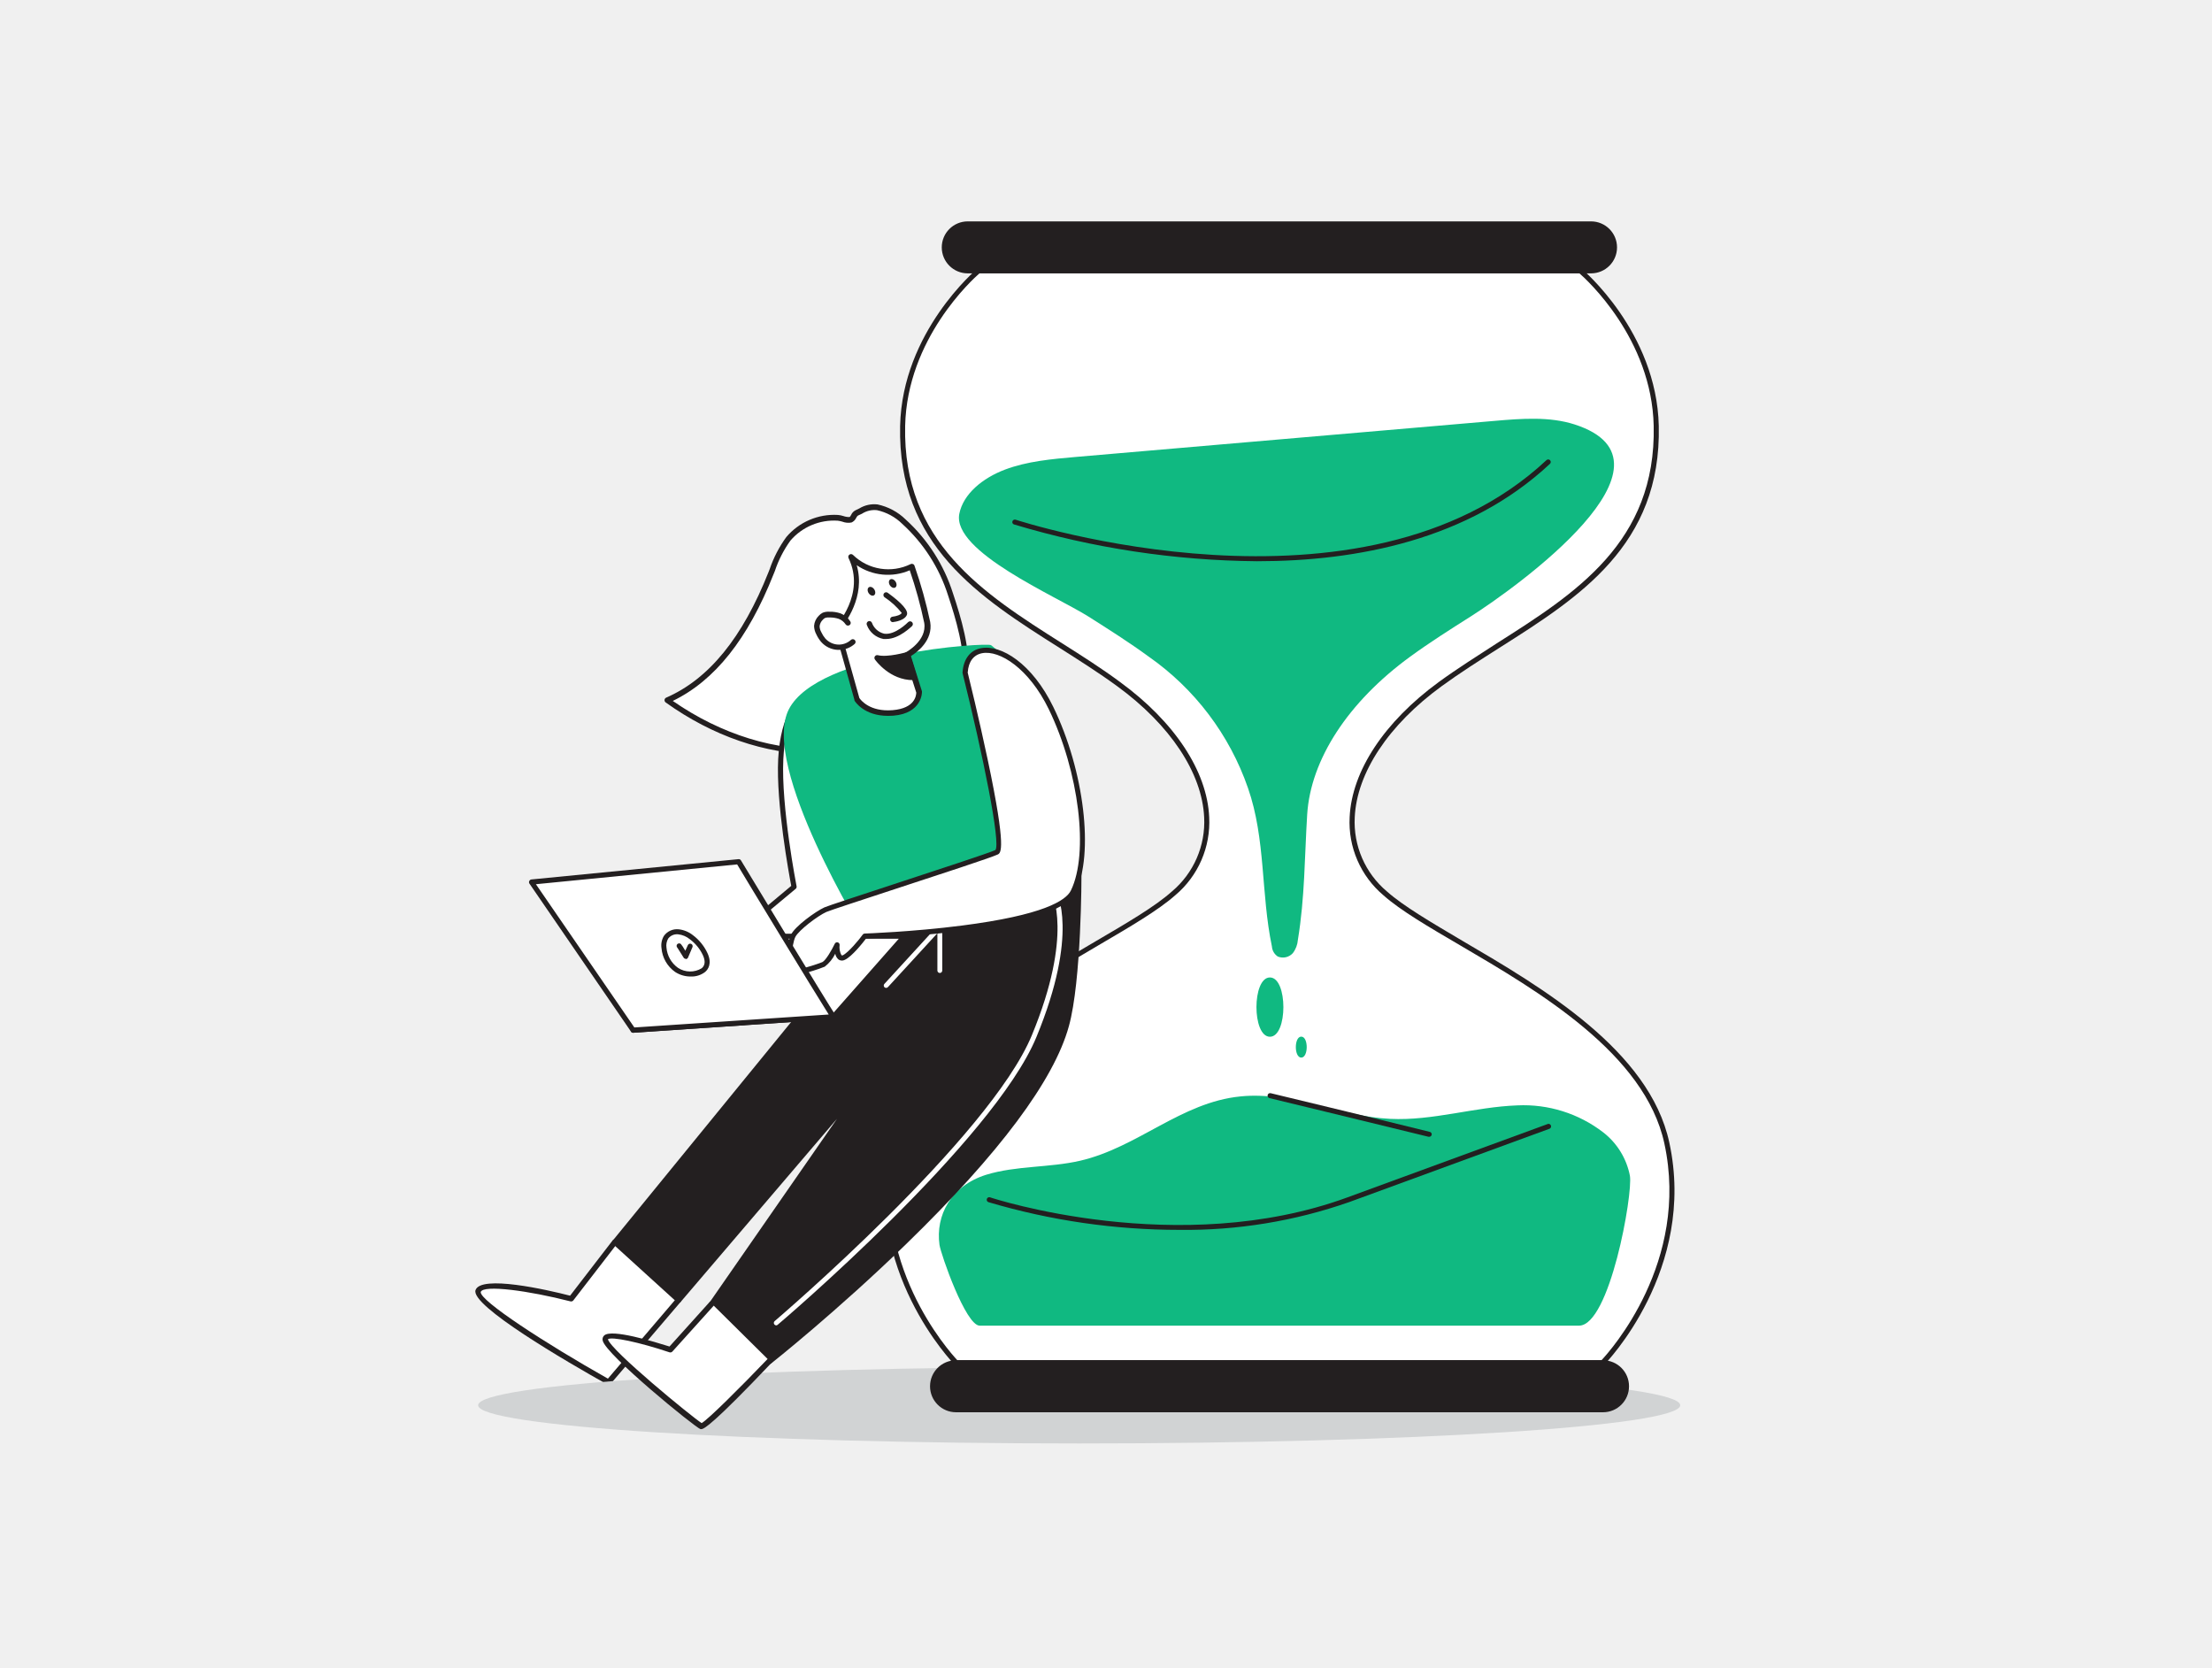
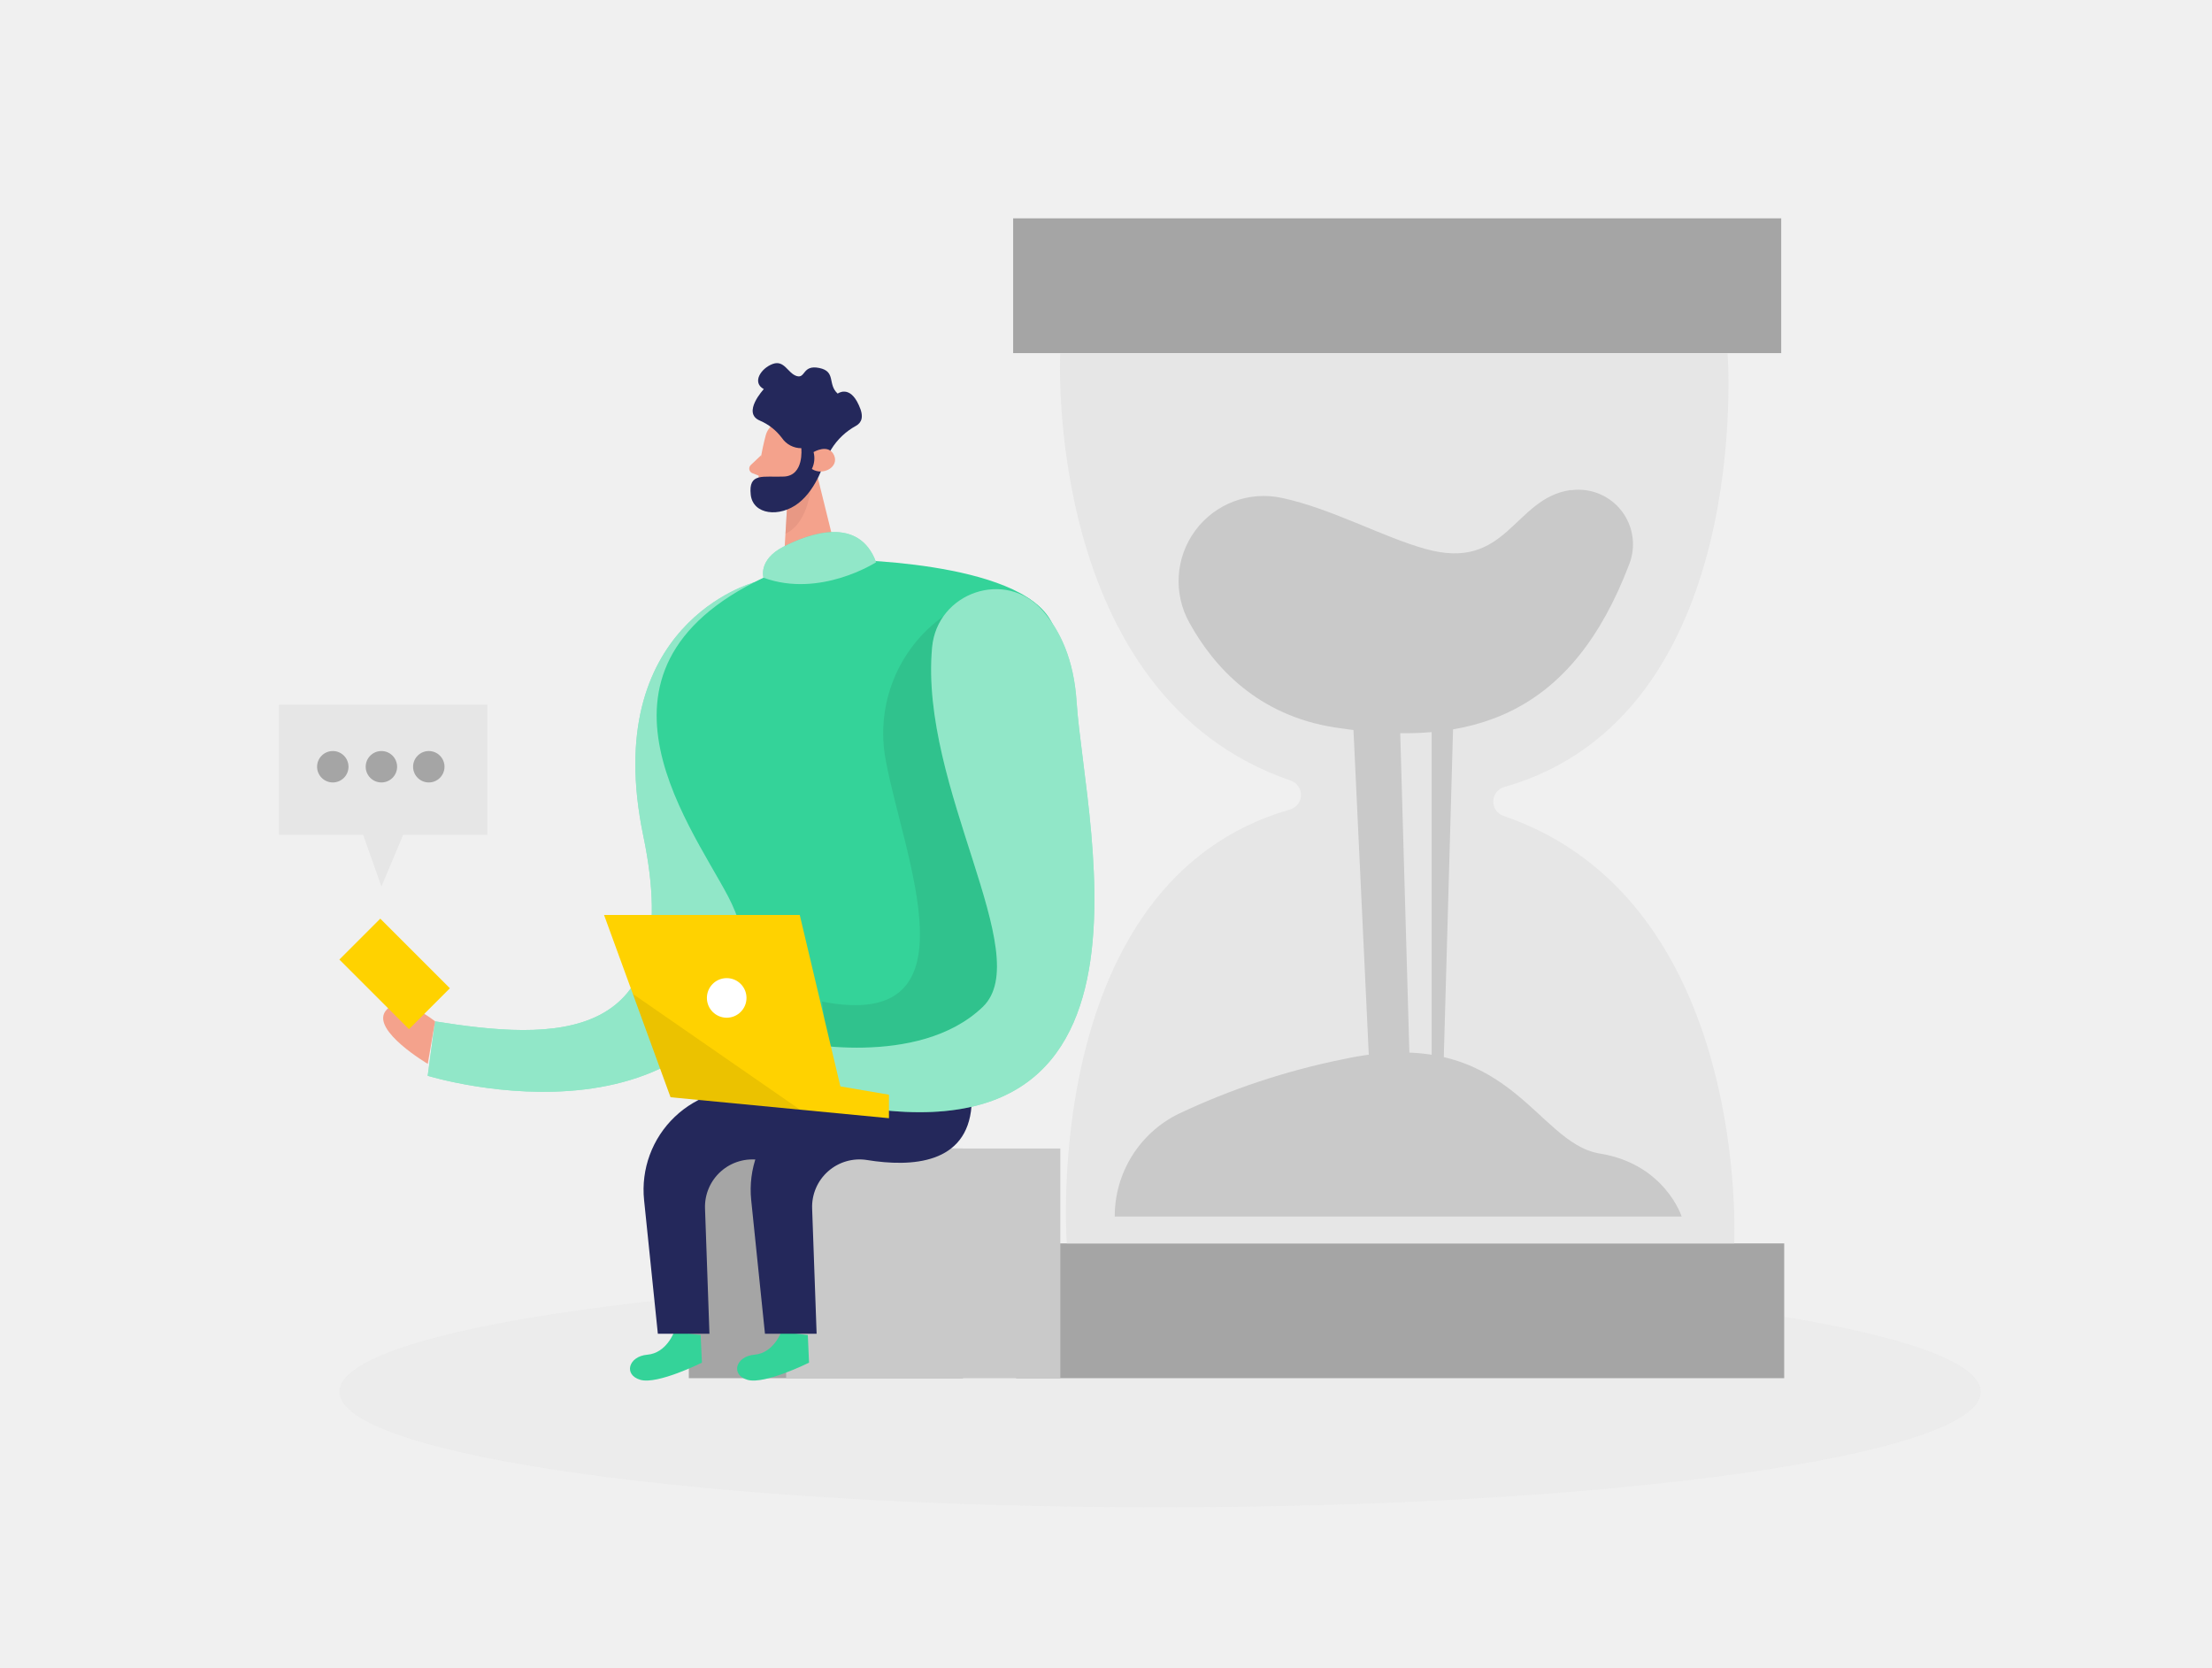
- <svg xmlns="http://www.w3.org/2000/svg" viewBox="0 0 400 300" width="406" height="306" class="illustration">
-   <g id="_43_time" data-name="#43_time">
-     <path d="M122.72,234.33l-12.66,14.83s-24.5-13.75-23.6-16.46,16.82,1.38,16.82,1.38l7.9-10.24" fill="#fff" />
-     <path d="M110.06,249.66a.45.45,0,0,1-.25-.07c-7.47-4.19-24.75-14.25-23.82-17.05s12.93-.08,17.1,1l7.7-10a.51.51,0,0,1,.7-.09.5.5,0,0,1,.09.7l-7.9,10.24a.5.5,0,0,1-.52.18c-7.47-1.92-15.77-3.06-16.23-1.7-.22,1.55,11.7,9.3,23,15.67L122.34,234a.5.5,0,0,1,.76.64l-12.67,14.83A.46.46,0,0,1,110.06,249.66Z" fill="#231f20" />
-     <path d="M163.46,93.56A9.67,9.67,0,0,0,158.64,91c-1.56-.23-2.42.43-3.72,1-.52.23-.58,1-1.13,1.23s-1.68-.34-2.31-.36a10.9,10.9,0,0,0-8.92,3.83,22.74,22.74,0,0,0-3.12,6.18c-3.74,9.44-9.47,18.92-18.78,23,8.41,6,18.69,9.81,29,9.21A34.65,34.65,0,0,0,164.05,131c3.49-1.89,9.83-5.8,10.46-10.14.59-4.07-1.34-10.31-2.62-14.15A29.84,29.84,0,0,0,163.46,93.56Z" fill="#fff" />
-     <path d="M147.54,135.63c-9.13,0-18.69-3.28-27.17-9.36a.51.51,0,0,1-.2-.46.49.49,0,0,1,.29-.4c7.74-3.38,13.8-10.82,18.52-22.72l.21-.54a21.72,21.72,0,0,1,3-5.78,11.35,11.35,0,0,1,9.32-4,4.38,4.38,0,0,1,1,.2,3.1,3.1,0,0,0,1.09.18c.11,0,.21-.22.32-.4a1.68,1.68,0,0,1,.76-.81c.25-.11.48-.23.7-.34a5.2,5.2,0,0,1,3.3-.73,10.36,10.36,0,0,1,5.08,2.71h0a30.48,30.48,0,0,1,8.57,13.37c1.42,4.24,3.23,10.33,2.64,14.39-.62,4.22-6.16,8-10.71,10.5a35.33,35.33,0,0,1-14.59,4.13Q148.62,135.63,147.54,135.63ZM121.66,126c8.79,6.09,18.69,9.15,28,8.61a34,34,0,0,0,14.17-4c6.15-3.33,9.77-6.79,10.2-9.77.56-3.84-1.21-9.79-2.59-13.92a29.48,29.48,0,0,0-8.29-12.94h0a9.35,9.35,0,0,0-4.56-2.47,4.17,4.17,0,0,0-2.72.64c-.23.11-.47.23-.73.34a1,1,0,0,0-.31.41,1.68,1.68,0,0,1-.86.84,3.08,3.08,0,0,1-1.67-.16,4.92,4.92,0,0,0-.81-.17A10.38,10.38,0,0,0,142.94,97a20.49,20.49,0,0,0-2.82,5.51l-.22.54C135.24,114.81,129.27,122.31,121.66,126Z" fill="#231f20" />
-     <path d="M146.09,125.43c1.66-1.75-4.35-.39-4.91,11.09-.43,8.76,2.4,23.07,2.4,23.07l-18.82,15.74,11.63,3.32s21.21-15.42,21.2-16.55S146.09,125.43,146.09,125.43Z" fill="#fff" />
-     <path d="M136.39,179.11a.3.3,0,0,1-.13,0l-11.63-3.32a.47.47,0,0,1-.32-.35.47.47,0,0,1,.16-.44l18.61-15.56c-.38-2-2.76-14.86-2.36-22.92.41-8.31,3.7-11.76,5.23-12.12a.69.69,0,0,1,.81.26.8.8,0,0,1-.16.89C148.69,132,158,161,158.05,162.1s-11.63,9.82-21.39,16.92A.46.46,0,0,1,136.39,179.11Zm-10.68-4,10.59,3c7.73-5.62,19.93-14.76,20.82-16.11-.31-1.69-7-22.6-11.47-36.47v0c-1.17.87-3.66,3.85-4,11-.42,8.61,2.37,22.82,2.4,23a.47.47,0,0,1-.16.44Zm31.85-12.94h0Z" fill="#231f20" />
-     <ellipse cx="195.15" cy="253.35" rx="108.69" ry="6.91" fill="#d1d3d4" />
-     <path d="M179.22,115.92c-.69-.54-31.28,1.36-36.56,11.57s13.72,41,13.72,41l38.69-11.59S197.83,130.48,179.22,115.92Z" fill="#10b981" />
-     <path d="M301.41,205.93c5,23-11.6,39.73-11.6,39.73H172.92S156.34,229,161.31,205.93s40.2-35.64,50.91-45.1,6.89-25.54-9.95-37.84-39.64-20.1-39-46.67c.38-17,13.78-28.07,13.78-28.07H285.72s13.4,11,13.78,28.07c.6,26.57-22.2,34.37-39.05,46.67s-20.67,28.38-9.95,37.84S296.44,182.91,301.41,205.93Z" fill="#fff" />
-     <path d="M289.81,246.12H172.92a.47.47,0,0,1-.33-.14c-.16-.17-16.69-17.15-11.72-40.15,3.6-16.66,23.06-28.06,37.27-36.38,5.78-3.38,10.76-6.3,13.78-9a16.42,16.42,0,0,0,5.83-13.41c-.37-8-6.11-16.69-15.75-23.72-3.31-2.42-6.93-4.71-10.43-6.93-14.4-9.11-29.28-18.54-28.8-40.12.38-17,13.81-28.3,13.95-28.41a.44.44,0,0,1,.29-.11H285.72a.46.46,0,0,1,.29.11c.13.11,13.56,11.37,13.95,28.41.48,21.58-14.41,31-28.81,40.12-3.49,2.22-7.11,4.51-10.43,6.93-9.63,7-15.37,15.68-15.74,23.72a16.41,16.41,0,0,0,5.82,13.41c3,2.66,8,5.58,13.78,9,14.21,8.32,33.68,19.72,37.28,36.38,5,23-11.56,40-11.73,40.15A.43.43,0,0,1,289.81,246.12Zm0-.46h0Zm-116.7-.46h116.5c1.53-1.63,16-17.75,11.36-39.18-3.52-16.27-22.79-27.54-36.85-35.78-5.81-3.4-10.84-6.34-13.92-9.07A17.28,17.28,0,0,1,244.06,147c.39-8.32,6.26-17.22,16.12-24.42,3.35-2.44,7-4.74,10.49-7,14.18-9,28.84-18.27,28.37-39.33-.35-15.75-12.15-26.46-13.49-27.62H177.18c-1.34,1.16-13.14,11.87-13.5,27.62-.47,21.06,14.2,30.35,28.38,39.33,3.51,2.22,7.14,4.52,10.48,7,9.86,7.2,15.74,16.1,16.12,24.42a17.27,17.27,0,0,1-6.13,14.13c-3.09,2.73-8.11,5.67-13.92,9.07-14.07,8.24-33.33,19.51-36.85,35.78C157.13,227.45,171.58,243.57,173.11,245.2Z" fill="#231f20" />
-     <path d="M196.79,110.72c3.61,2.29,7.35,4.65,10.89,7.24a48.23,48.23,0,0,1,18,23.8C228.9,151,228,160.84,230,170.39a2.39,2.39,0,0,0,1.07,1.83,2.42,2.42,0,0,0,2.71-.61,4.51,4.51,0,0,0,.92-2.42c1.26-7.66,1.2-14.89,1.68-22.65C237,136.62,243.75,126.2,255,118c3.55-2.59,7.28-4.95,10.9-7.24,8.14-5.16,40-27.94,18.82-34.76-4.53-1.45-9.58-1.06-14.41-.64l-75.72,6.52c-4.39.38-8.87.78-12.88,2.3s-7.53,4.38-8.24,8C172.17,99,190.87,107,196.79,110.72Z" fill="#10b981" />
-     <path d="M289.9,204a23.62,23.62,0,0,0-15.51-4.87c-7.74.28-15.27,2.81-23,2.44-9.21-.44-17.91-5-27.07-4.06-10.75,1.06-18.55,9.21-29,11.63-5.55,1.28-11.59.87-17,2.54-6.38,2-9.17,7.37-8.43,12.67.23,1.65,4.74,14.61,7.27,14.61H285.53c5.57,0,9.77-23.8,9.21-27.1A13.07,13.07,0,0,0,289.9,204Z" fill="#10b981" />
-     <rect x="170.76" y="39.74" width="121.2" height="8.51" rx="4.26" fill="#231f20" />
-     <path d="M287.71,48.69H175a4.7,4.7,0,0,1,0-9.4H287.71a4.7,4.7,0,0,1,0,9.4ZM175,40.18a3.82,3.82,0,1,0,0,7.63H287.71a3.82,3.82,0,0,0,0-7.63Z" fill="#231f20" />
-     <rect x="168.59" y="245.66" width="125.55" height="8.51" rx="4.26" fill="#231f20" />
-     <path d="M289.88,254.62h-117a4.7,4.7,0,0,1,0-9.4h117a4.7,4.7,0,1,1,0,9.4Zm-117-8.52a3.82,3.82,0,0,0,0,7.64h117a3.82,3.82,0,0,0,0-7.64Z" fill="#231f20" />
-     <path d="M229.64,176c-3.24,0-3.25,10.72,0,10.72S232.89,176,229.64,176Z" fill="#10b981" />
-     <path d="M235.31,186.7c-1.31,0-1.31,3.79,0,3.79S236.63,186.7,235.31,186.7Z" fill="#10b981" />
-     <path d="M227.3,100.74a157.34,157.34,0,0,1-43.93-6.65.44.44,0,0,1-.29-.57.46.46,0,0,1,.58-.29c.62.21,62.72,20.36,96-10.78a.46.46,0,0,1,.63.67C265.61,96.85,245.44,100.74,227.3,100.74Z" fill="#231f20" />
-     <path d="M213.29,221.64a121.56,121.56,0,0,1-34.51-5,.46.46,0,1,1,.29-.87c.33.12,34.08,11.17,64.58,0l36.17-13.25a.46.46,0,1,1,.31.86L244,216.61A89.7,89.7,0,0,1,213.29,221.64Z" fill="#231f20" />
-     <path d="M258.44,204.81l-.11,0c-10.42-2.57-28.61-6.94-28.8-7a.46.46,0,0,1,.22-.89c.18.05,18.37,4.41,28.8,7a.45.45,0,0,1,.34.55A.46.46,0,0,1,258.44,204.81Z" fill="#231f20" />
-     <path d="M164.07,117.65l2.16,6.76s.11,3.37-4.75,3.76-6.54-2.49-6.54-2.49l-3.56-12.75s5.82-6.06,2.46-13a9.71,9.71,0,0,0,11,1.76,86,86,0,0,1,2.82,10.1C168.27,115.46,164.07,117.65,164.07,117.65Z" fill="#fff" />
-     <path d="M160.58,128.7c-4.4,0-6-2.65-6.07-2.77a.61.61,0,0,1,0-.12l-3.57-12.74a.52.52,0,0,1,.12-.48c.06-.06,5.54-5.91,2.38-12.43a.5.5,0,0,1,.81-.56,9.16,9.16,0,0,0,10.44,1.65.47.47,0,0,1,.4,0,.44.44,0,0,1,.28.3,82.51,82.51,0,0,1,2.84,10.18c.55,3.34-2.42,5.5-3.49,6.16l2,6.38a.59.59,0,0,1,0,.13s.06,3.85-5.21,4.27C161.19,128.69,160.88,128.7,160.58,128.7Zm-5.18-3.23c.24.36,1.87,2.53,6,2.2s4.28-2.75,4.29-3.18l-2.13-6.68a.5.5,0,0,1,.24-.6s3.87-2.07,3.33-5.33a79.11,79.11,0,0,0-2.62-9.5,10,10,0,0,1-9.59-.92c1.65,5.68-2.11,10.53-3,11.6Z" fill="#231f20" />
-     <path d="M153.39,111.87a3.19,3.19,0,0,0-1.52-1.24,5.4,5.4,0,0,0-1.84-.27,2.12,2.12,0,0,0-1,.14,1.71,1.71,0,0,0-.56.44,2.3,2.3,0,0,0-.71,1.49,2.77,2.77,0,0,0,.36,1.31,5.43,5.43,0,0,0,.8,1.25,3.75,3.75,0,0,0,5.33.31" fill="#fff" />
-     <path d="M151.73,116.77h-.24a4.26,4.26,0,0,1-3-1.44,6,6,0,0,1-.87-1.36,3.36,3.36,0,0,1-.41-1.54,2.84,2.84,0,0,1,.84-1.82,2.4,2.4,0,0,1,.72-.56,2.77,2.77,0,0,1,1.23-.18,5.79,5.79,0,0,1,2,.3,3.63,3.63,0,0,1,1.76,1.45.49.49,0,0,1-.16.69.51.51,0,0,1-.69-.16,2.58,2.58,0,0,0-1.26-1,5.18,5.18,0,0,0-1.68-.24,1.75,1.75,0,0,0-.78.09,1.5,1.5,0,0,0-.41.33,1.94,1.94,0,0,0-.57,1.17,2.3,2.3,0,0,0,.31,1.07,5,5,0,0,0,.72,1.14,3.33,3.33,0,0,0,2.26,1.1,3.25,3.25,0,0,0,2.36-.83.5.5,0,0,1,.71,0,.49.49,0,0,1,0,.7A4.26,4.26,0,0,1,151.73,116.77Z" fill="#231f20" />
-     <path d="M160.24,106.85s3.61,2.62,3.28,3.43-2,1-2,1" fill="#fff" />
-     <path d="M161.49,111.76a.5.5,0,0,1-.05-1c.59-.06,1.48-.33,1.62-.67a13.38,13.38,0,0,0-3.11-2.84.5.5,0,0,1-.11-.69.49.49,0,0,1,.7-.11c2.6,1.89,3.76,3.24,3.45,4-.43,1-2.11,1.25-2.44,1.28Z" fill="#231f20" />
-     <ellipse cx="157.59" cy="106.16" rx="0.61" ry="0.86" transform="translate(-32.36 101.21) rotate(-32.47)" fill="#231f20" />
-     <ellipse cx="161.44" cy="104.76" rx="0.61" ry="0.86" transform="translate(-31.01 103.05) rotate(-32.47)" fill="#231f20" />
-     <path d="M164.61,112s-4.84,5.13-7.37,0" fill="#fff" />
-     <path d="M160.27,114.8a2.92,2.92,0,0,1-.51,0,4,4,0,0,1-3-2.52.51.51,0,0,1,.23-.67.5.5,0,0,1,.67.23,3.12,3.12,0,0,0,2.22,2c2,.31,4.32-2.07,4.34-2.09a.5.5,0,0,1,.71,0,.51.51,0,0,1,0,.71C164.88,112.47,162.65,114.8,160.27,114.8Z" fill="#231f20" />
-     <path d="M164.07,117.65s-3.53,1-5.45.57c0,0,2.55,3.63,6.68,3.52Z" fill="#231f20" />
-     <path d="M165.12,122.24c-4.24,0-6.8-3.58-6.91-3.74a.5.5,0,0,1,.53-.77c1.77.44,5.16-.54,5.19-.55a.5.5,0,0,1,.62.33l1.23,4.08a.49.49,0,0,1-.07.44.51.51,0,0,1-.39.21Zm-5.3-3.4a8,8,0,0,0,4.81,2.38l-.89-3a16.92,16.92,0,0,1-3.91.58Z" fill="#231f20" />
-     <path d="M195.07,156.94s0,19.52-2.27,27.76c-6.46,23.36-53.63,60.68-53.63,60.68L128.72,235l28.73-41.38-34.73,40.67-11.54-10.49,45.2-55.31Z" fill="#231f20" />
-     <path d="M139.17,245.88a.52.52,0,0,1-.35-.14L128.37,235.4a.5.5,0,0,1-.06-.64l23.05-33.21-28.26,33.1a.48.48,0,0,1-.35.18.47.47,0,0,1-.36-.13l-11.54-10.49a.5.5,0,0,1,0-.69L156,168.21a.49.49,0,0,1,.24-.16l38.69-11.59a.53.53,0,0,1,.44.08.52.52,0,0,1,.2.4c0,.8,0,19.68-2.29,27.9-2.7,9.77-12.58,23-29.37,39.32-12.47,12.13-24.31,21.52-24.43,21.61A.51.51,0,0,1,139.17,245.88ZM129.37,235l9.83,9.73c4.3-3.46,47.07-38.26,53.12-60.15,2-7.23,2.22-23.46,2.25-27L156.67,169l-44.8,54.83,10.81,9.83,34.39-40.28a.49.49,0,0,1,.68-.07.48.48,0,0,1,.1.67Z" fill="#231f20" />
-     <path d="M128.72,235l-7.5,8.33s-12.29-4.13-11.75-1.8,16.54,15.33,17.35,15.6,12.35-11.79,12.35-11.79" fill="#fff" />
-     <path d="M126.81,257.67l-.14,0c-1-.33-17.09-13.43-17.68-16a.93.93,0,0,1,.27-.94c1.37-1.24,9,1.13,11.81,2l7.28-8.08a.5.5,0,0,1,.74.67l-7.5,8.32a.5.5,0,0,1-.53.14c-5.44-1.83-10.54-2.9-11.13-2.36.5,2,15.14,14,16.95,15.16,1.17-.66,6.92-6.37,11.93-11.6a.49.49,0,0,1,.7,0,.5.5,0,0,1,0,.71C129.05,256.69,127.32,257.67,126.81,257.67Z" fill="#231f20" />
-     <path d="M140.38,238.91a.43.43,0,0,1-.34-.16.43.43,0,0,1,.05-.62c.39-.33,38.86-33.17,46.51-51.7,7.58-18.35,3.59-25.67,3.55-25.74a.44.44,0,0,1,.77-.44c.17.3,4.28,7.69-3.5,26.52s-46.37,51.7-46.76,52A.43.43,0,0,1,140.38,238.91Z" fill="#fff" />
-     <path d="M160.24,177.89a.46.46,0,0,1-.3-.12.43.43,0,0,1,0-.62l9.68-10.56a.45.45,0,0,1,.49-.11.44.44,0,0,1,.28.41v7.86a.44.44,0,1,1-.88,0V168l-8.92,9.72A.47.47,0,0,1,160.24,177.89Z" fill="#fff" />
-     <polygon points="150.67 183.1 163.54 168.53 131.62 168.53 114.49 185.51 150.67 183.1" fill="#fff" />
-     <path d="M114.49,186a.46.46,0,0,1-.42-.27.46.46,0,0,1,.09-.51l17.14-17a.48.48,0,0,1,.32-.13h31.92a.45.45,0,0,1,.42.27.49.49,0,0,1-.07.49L151,183.41a.46.46,0,0,1-.31.15L114.52,186Zm17.32-17-16.13,16,34.77-2.31L162.53,169Zm18.86,14.12h0Z" fill="#231f20" />
-     <path d="M174.51,120.86s7.86,31.55,5.68,32.55-29.42,9.7-30.93,10.36-5.18,3.32-5.85,4.76-1.28,7.15,0,6.78a47.39,47.39,0,0,0,5.52-1.65c1-.52,2.45-3.53,2.45-3.53s-.18,2.91,1.19,2.29,3.81-3.89,3.81-3.89,34.35-1.17,37.69-8.06,1.51-21.77-4-33.14S175,113.9,174.51,120.86Z" fill="#fff" />
-     <path d="M143.3,175.79a.82.82,0,0,1-.63-.31c-.93-1.09-.24-5.93.33-7.15.73-1.57,4.47-4.26,6.08-5,.68-.3,6.17-2.1,12.54-4.19,8-2.63,17.18-5.62,18.38-6.18,1-1.19-2.25-17.22-5.94-32a.76.76,0,0,1,0-.15c.17-2.39,1.39-4,3.35-4.35,3.6-.69,9.23,2.74,13.07,10.65,5.59,11.52,7.39,26.57,4,33.54s-34.65,8.18-37.86,8.3c-.57.75-2.56,3.28-3.86,3.87a1.09,1.09,0,0,1-1.11-.05,1.76,1.76,0,0,1-.61-1.06,6.65,6.65,0,0,1-1.9,2.34,28.88,28.88,0,0,1-4.27,1.32c-.53.14-1,.26-1.33.36A1,1,0,0,1,143.3,175.79Zm31.67-55c.2.81,2.05,8.31,3.64,15.84,3.46,16.37,2.37,16.88,1.78,17.15-1.25.58-10.41,3.58-18.49,6.22-6.08,2-11.82,3.87-12.45,4.15-1.55.69-5,3.29-5.63,4.53s-1,5.71-.45,6.18a7.61,7.61,0,0,1,1.27-.39,30.73,30.73,0,0,0,4.08-1.25c.63-.33,1.71-2.22,2.24-3.33a.46.46,0,0,1,.87.22,3.12,3.12,0,0,0,.34,1.89c.05,0,.14,0,.22,0,1-.47,3-2.87,3.63-3.76a.44.44,0,0,1,.35-.18c.08,0,8.67-.3,17.55-1.44,14.68-1.88,18.84-4.5,19.74-6.36,3.27-6.75,1.47-21.44-4-32.75-3.6-7.4-8.91-10.75-12.07-10.14C176.05,117.67,175.13,118.89,175,120.83Z" fill="#231f20" />
-     <path d="M150.67,183.1c-1.22-1.75-17.12-28-17.12-28l-37.46,3.68,18.4,26.75Z" fill="#fff" />
-     <path d="M114.49,186a.47.47,0,0,1-.38-.2L95.72,159a.46.46,0,0,1,0-.45.47.47,0,0,1,.37-.27l37.45-3.67a.45.45,0,0,1,.44.21c.16.27,15.91,26.28,17.1,28a.45.45,0,0,1,0,.46.46.46,0,0,1-.38.26L114.52,186ZM96.91,159.14l17.8,25.9,35.15-2.34c-2.66-4.2-15-24.5-16.56-27.14Z" fill="#231f20" />
-     <path d="M127.51,171.77a8,8,0,0,0-2.51-3.06,4.59,4.59,0,0,0-2.33-1,2.47,2.47,0,0,0-2.23,1,3,3,0,0,0-.37,1.94,5.49,5.49,0,0,0,2.27,4C124.63,176.19,129.19,175.34,127.51,171.77Z" fill="#fff" />
-     <path d="M124.92,175.83a5.09,5.09,0,0,1-2.83-.82,5.85,5.85,0,0,1-2.47-4.3,3.35,3.35,0,0,1,.44-2.23,2.92,2.92,0,0,1,2.65-1.19,5,5,0,0,1,2.57,1.05,8.53,8.53,0,0,1,2.64,3.23h0c.9,1.92.12,3-.43,3.45A4,4,0,0,1,124.92,175.83Zm-2.45-7.64a2,2,0,0,0-1.65.79,2.55,2.55,0,0,0-.3,1.64,5,5,0,0,0,2.08,3.64,4,4,0,0,0,4.3.07c.62-.53.68-1.33.2-2.37a7.61,7.61,0,0,0-2.37-2.88,4,4,0,0,0-2.09-.88Z" fill="#231f20" />
-     <path d="M122.76,170.3a21.73,21.73,0,0,1,1.2,1.87l.8-1.87" fill="#fff" />
-     <path d="M124,172.63a.45.45,0,0,1-.39-.23c-.43-.72-1-1.57-1.1-1.75a.47.47,0,0,1-.16-.36.45.45,0,0,1,.45-.45c.26,0,.33,0,1.13,1.33l.45-1a.46.46,0,0,1,.6-.25.46.46,0,0,1,.24.6l-.8,1.88a.48.48,0,0,1-.39.28Z" fill="#231f20" />
-   </g>
+ <svg xmlns="http://www.w3.org/2000/svg" id="Layer_1" data-name="Layer 1" viewBox="0 0 400 300" width="406" height="306" class="illustration">
+   <path d="M136.33,104.58s-28,7.43-20,45.82-16.66,36.88-37.66,33.54l-1.33,9.84s55,17,62.32-31.33S136.33,104.58,136.33,104.58Z" fill="#34d399" />
+   <path d="M136.33,104.58s-28,7.43-20,45.82-16.66,36.88-37.66,33.54l-1.33,9.84s55,17,62.32-31.33S136.33,104.58,136.33,104.58Z" fill="#fff" opacity="0.46" />
+   <ellipse cx="209.78" cy="250.92" rx="148.4" ry="20.88" fill="#e6e6e6" opacity="0.45" />
+   <polygon points="50.45 126.67 50.45 150.2 65.66 150.2 68.98 159.56 72.91 150.2 88.12 150.2 88.12 126.67 50.45 126.67" fill="#e6e6e6" />
+   <path d="M138.43,78.13s-1.48,5.34-1.24,9.11a2.78,2.78,0,0,0,3,2.59,6.13,6.13,0,0,0,5.56-3.66l2.52-4.45a5,5,0,0,0-1.19-5.62C144.4,73.32,139.16,74.84,138.43,78.13Z" fill="#f4a28c" />
+   <polygon points="147.19 82.82 151.54 100.43 141.66 102.13 142.44 88.97 147.19 82.82" fill="#f4a28c" />
+   <path d="M137.67,81.54l-1.91,1.81a.89.89,0,0,0,.29,1.47l2,.78Z" fill="#f4a28c" />
+   <path d="M142.42,89.35s3.37-1.56,4.29-2.94c0,0-.19,7.25-4.67,9.36Z" fill="#ce8172" opacity="0.31" />
+   <path d="M143.93,83.15s.43-2.09,2-1.63.94,3.47-1.26,3.36Z" fill="#f4a28c" />
+   <path d="M150.33,80.48l-1.15,2s-1.39,5.12-4.8,7.76-8.2,2.1-8.62-1.5c-.47-4.13,2.3-3.14,6-3.31s3.14-5.13,3.14-5.13a4.23,4.23,0,0,1-3.5-1.84,9.75,9.75,0,0,0-4-3.15c-3.29-1.39.72-5.69.72-5.69-2.2-1.21-.51-3.77,1.61-4.55s2.73,1.71,4.35,2.19,1-2.1,4.08-1.46,1.43,2.94,3.32,4.63c0,0,2.16-1.65,3.83,2.1,1,2.14.46,3.15-.49,3.71A12,12,0,0,0,150.33,80.48Z" fill="#24285b" />
+   <rect x="183.21" y="38.74" width="138.89" height="24.37" fill="#a5a5a5" />
+   <rect x="183.75" y="224.09" width="138.89" height="24.37" fill="#a5a5a5" />
+   <rect x="124.56" y="206.93" width="49.58" height="41.53" fill="#a5a5a5" />
+   <path d="M272,141.58c45.38-12.94,40.4-78.47,40.4-78.47H191.72s-3.13,62,41.73,77.31a2.74,2.74,0,0,1-.13,5.2c-45.38,12.94-40.41,78.47-40.41,78.47H313.59s3.12-62-41.73-77.31A2.73,2.73,0,0,1,272,141.58Z" fill="#e6e6e6" />
+   <rect x="142.16" y="206.93" width="49.58" height="41.53" fill="#c9c9c9" />
+   <path d="M231.8,89.29a15.41,15.41,0,0,0-16.71,22.59c4.42,8,12.37,16.76,26.34,18.92,25.06,3.89,42.9-2.41,53.21-29.58a9.87,9.87,0,0,0-10.4-13.34l-.31,0c-10.24,1.52-11.38,14.8-26.18,10.63C250.09,96.39,240.71,91.18,231.8,89.29Z" fill="#c9c9c9" />
+   <path d="M201.58,219.23a20.64,20.64,0,0,1,11.5-18.55A129.6,129.6,0,0,1,243,190.76c30-6.45,34.53,15.18,46.3,17.08s14.8,11.39,14.8,11.39Z" fill="#c9c9c9" />
+   <polygon points="244.75 131.26 247.88 197.59 255.09 197.59 253.19 131.26 244.75 131.26" fill="#c9c9c9" />
+   <polygon points="258.89 128.53 258.89 197.59 260.88 197.59 262.87 127.11 258.89 128.53" fill="#c9c9c9" />
+   <path d="M141.27,240.1s-1.38,3.82-4.83,4.11-4.36,3.67-1.25,4.55,11.11-3.11,11.11-3.11l-.22-5Z" fill="#34d399" />
+   <path d="M141.66,102.13l9.88-1.7s32.85,0,38.6,11.3,4.55,53.13-14.46,87.51l-38.91,1.13s2.16-25.25-5.09-39S101.89,118.4,141.66,102.13Z" fill="#34d399" />
+   <path d="M175.68,199.24l-19-2.87a18.22,18.22,0,0,0-20.84,19.88l2.49,24.17h9.34l-.81-22.63a8.57,8.57,0,0,1,9.92-8.78C164.85,210.32,174.89,209.75,175.68,199.24Z" fill="#24285b" />
+   <path d="M121.9,240.1s-1.38,3.82-4.83,4.11-4.36,3.67-1.25,4.55,11.11-3.11,11.11-3.11l-.23-5Z" fill="#34d399" />
+   <path d="M170.61,110.68a26,26,0,0,0-10.43,26.1c3.17,17.34,17.09,49.16-11.54,43.58l1.71,13.26,19.43-1.84,15.73-10.5,3.84-29.13Z" opacity="0.08" />
+   <path d="M156.31,199.24l-19-2.87a18.22,18.22,0,0,0-20.84,19.88l2.49,24.17h9.33l-.8-22.63a8.57,8.57,0,0,1,9.92-8.78C145.48,210.32,155.51,209.75,156.31,199.24Z" fill="#24285b" />
+   <path d="M168.55,116.34c.91-10,13.32-14.24,19.95-6.72,3.16,3.58,5.68,8.82,6.18,16.51,1.5,23.21,20.21,91.69-53,70.07l1.86-8.61s22.41,5,34.16-6.25C187.47,172,166.24,141.61,168.55,116.34Z" fill="#34d399" />
+   <path d="M168.55,116.34c.91-10,13.32-14.24,19.95-6.72,3.16,3.58,5.68,8.82,6.18,16.51,1.5,23.21,20.21,91.69-53,70.07l1.86-8.61s22.41,5,34.16-6.25C187.47,172,166.24,141.61,168.55,116.34Z" fill="#fff" opacity="0.46" />
+   <polygon points="121.26 197.66 109.23 164.7 144.62 164.7 151.97 195.7 160.75 197.2 160.75 201.45 121.26 197.66" fill="#ffd200" />
+   <circle cx="131.41" cy="179.7" r="3.58" fill="#fff" />
+   <polygon points="114.44 178.98 144.67 199.91 121.26 197.66 114.44 178.98" opacity="0.08" />
+   <path d="M138.06,103.72s-1-3.23,3.6-5.6,13.65-5.65,16.77,2.8C158.43,100.92,148.31,107.46,138.06,103.72Z" fill="#34d399" />
+   <path d="M138.06,103.72s-1-3.23,3.6-5.6,13.65-5.65,16.77,2.8C158.43,100.92,148.31,107.46,138.06,103.72Z" fill="#fff" opacity="0.46" />
+   <path d="M78.68,183.94s-6.5-5.32-9-1.82,7.67,9.5,7.67,9.5Z" fill="#f4a28c" />
+   <rect x="62.46" y="170.13" width="17.8" height="10.46" transform="translate(144.9 0.9) rotate(45)" fill="#ffd200" />
+   <path d="M147.12,81s2.69-1.59,3.69.55-2,3.81-4,2.51A4.4,4.4,0,0,0,147.12,81Z" fill="#f4a28c" />
+   <circle cx="60.18" cy="137.9" r="2.84" fill="#a5a5a5" />
+   <circle cx="68.97" cy="137.9" r="2.84" fill="#a5a5a5" />
+   <circle cx="77.54" cy="137.9" r="2.84" fill="#a5a5a5" />
</svg>
